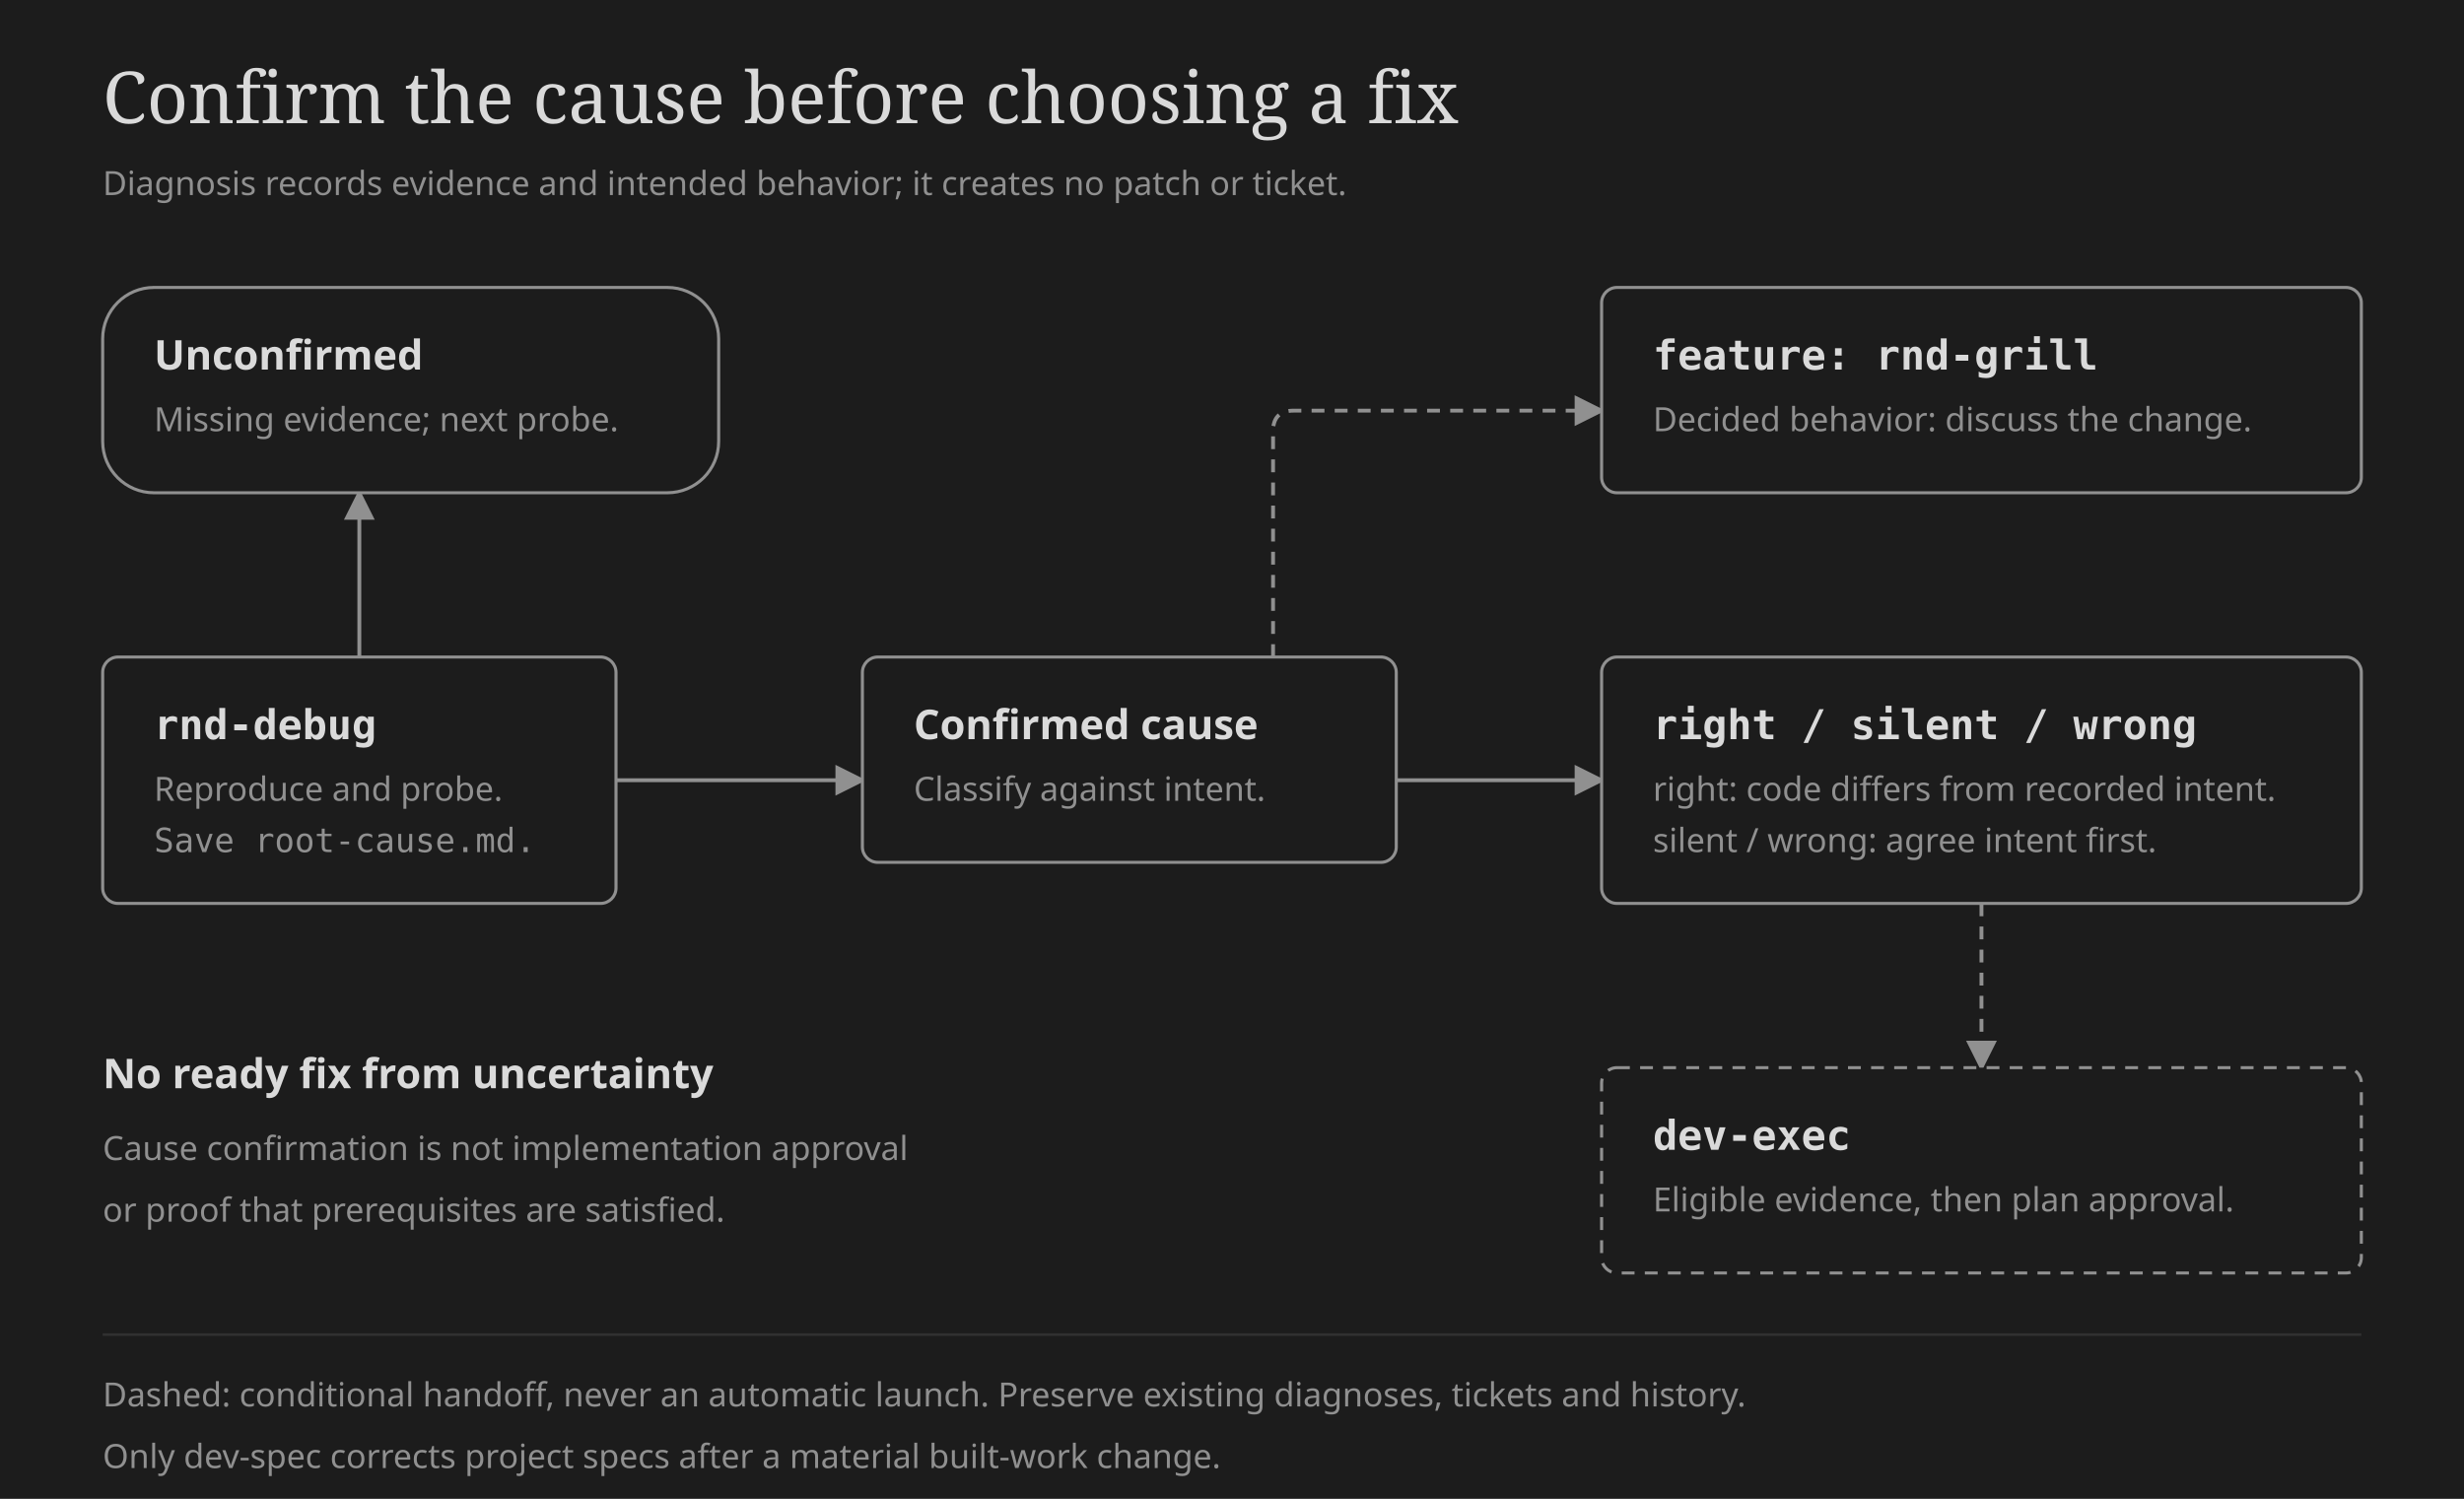
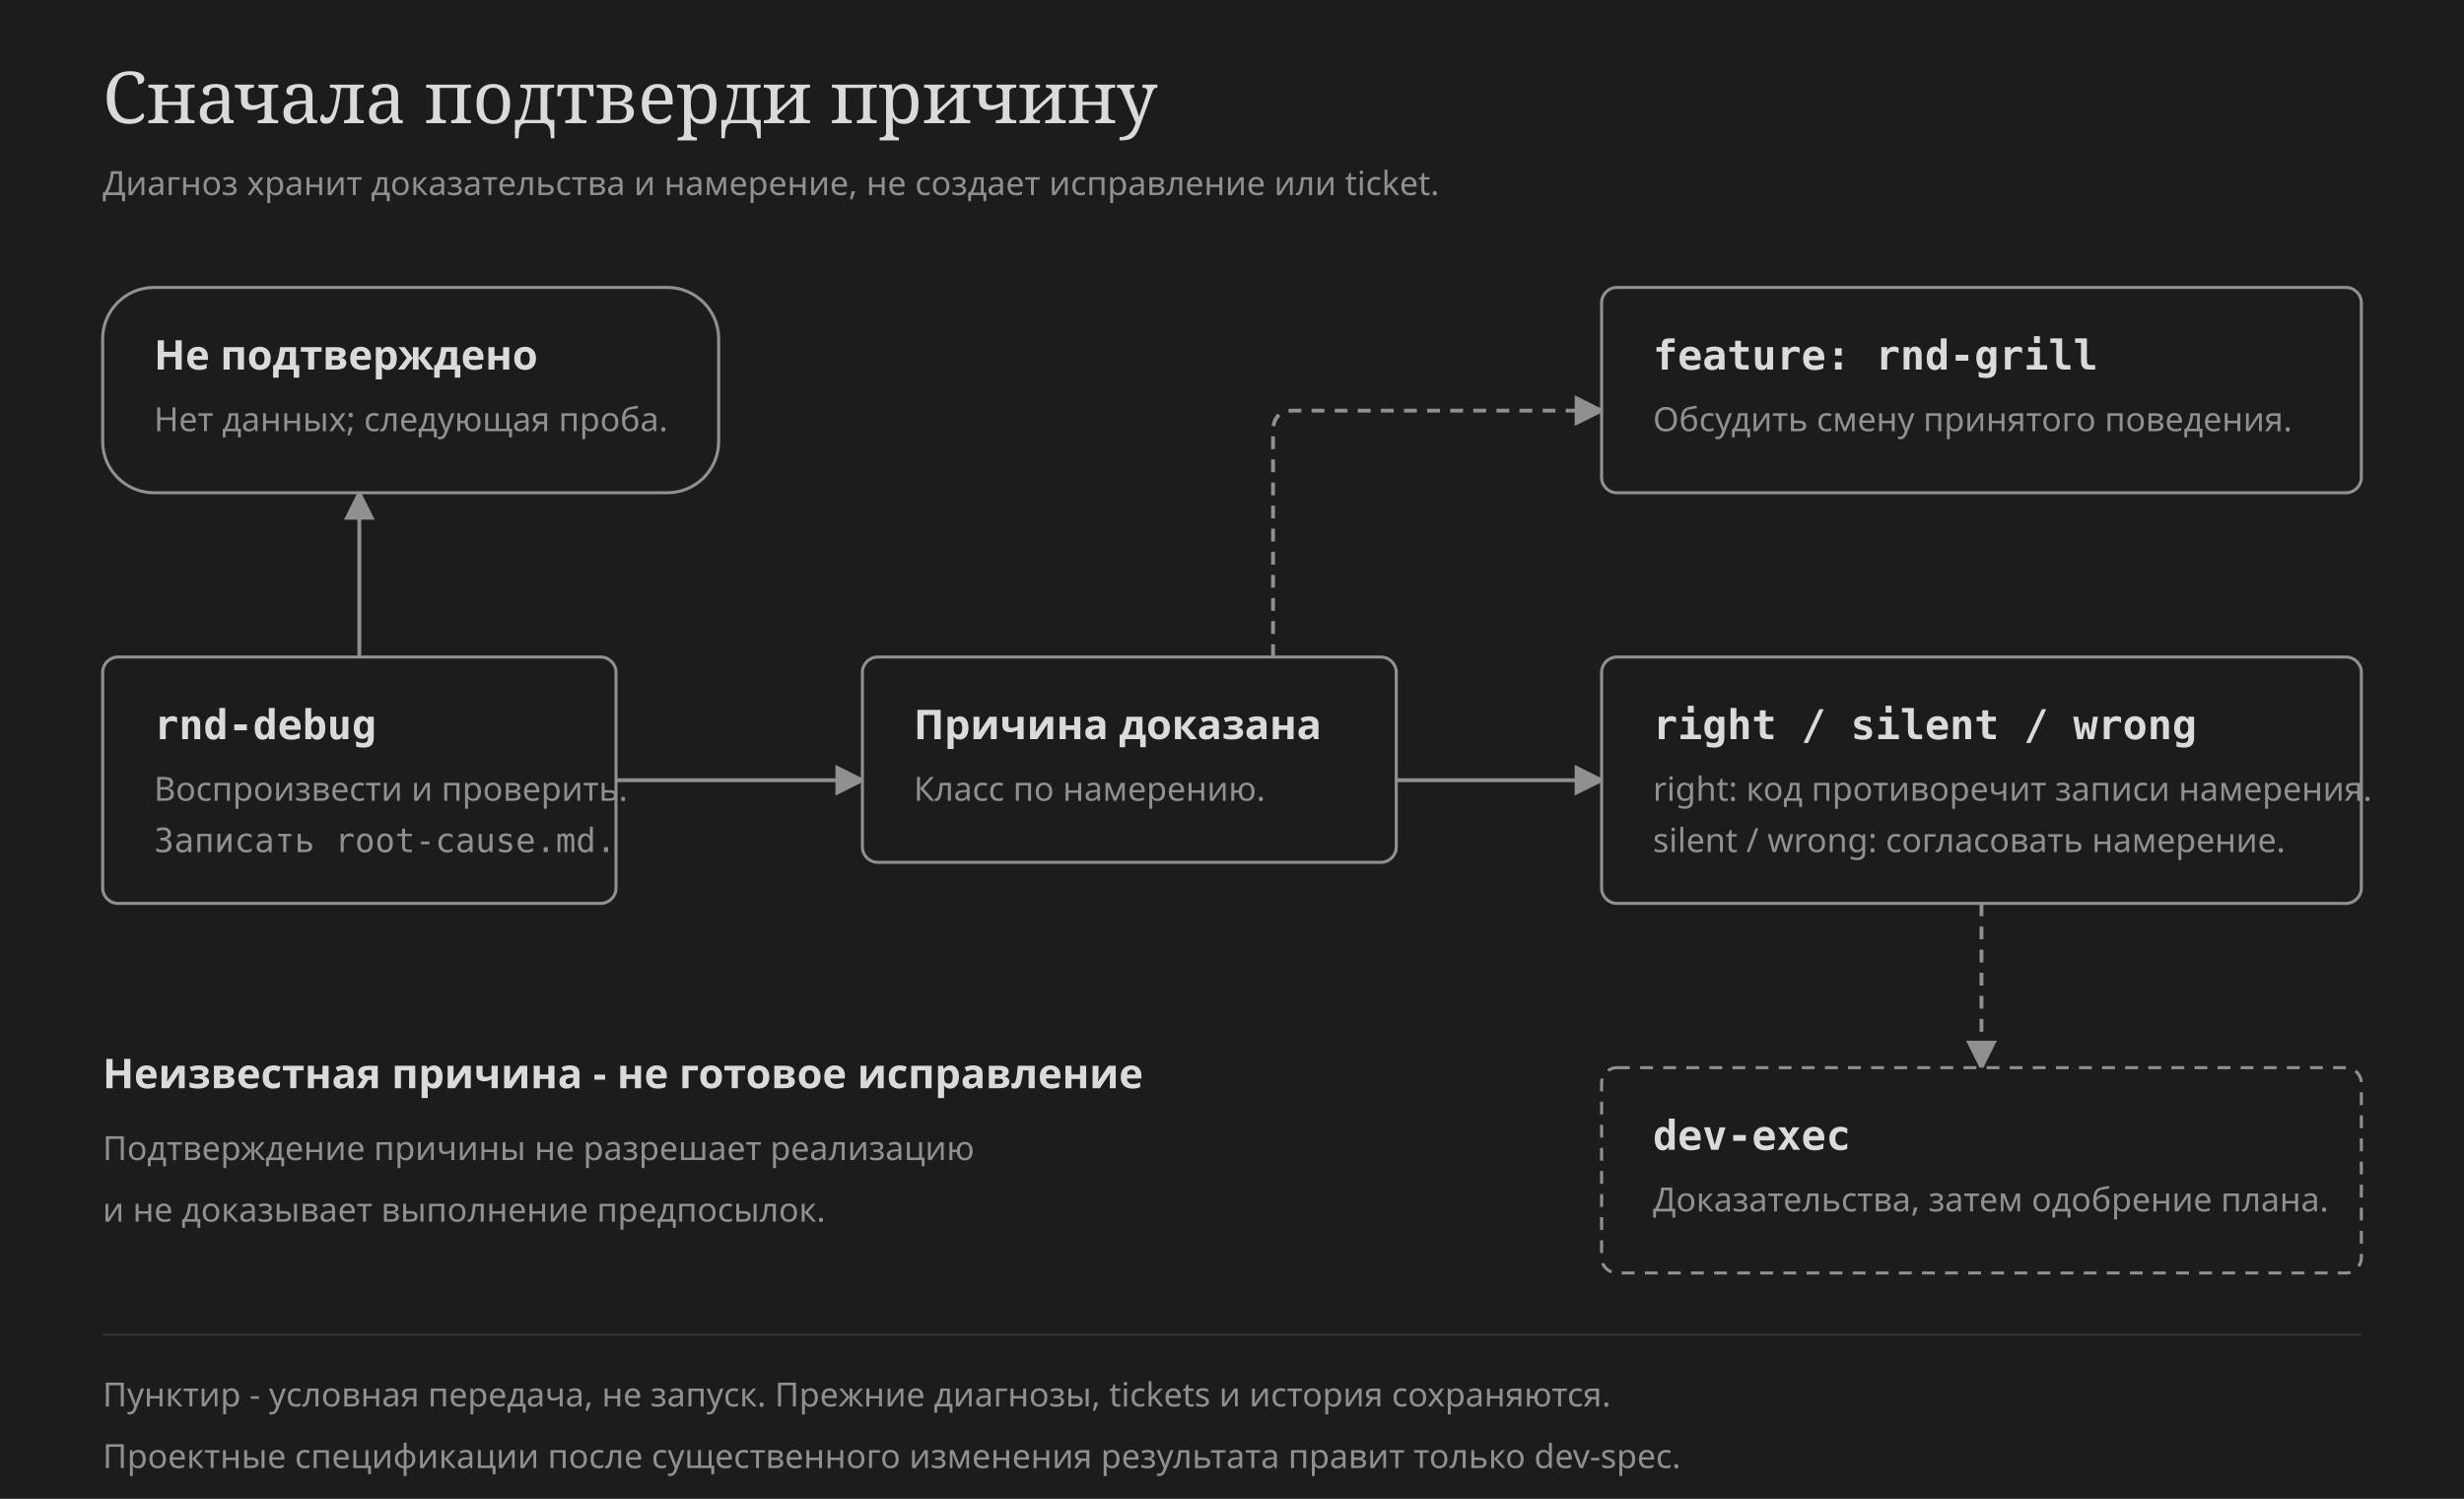
<svg xmlns="http://www.w3.org/2000/svg" width="960" height="584" viewBox="0 0 960 584" role="img" aria-labelledby="bug-dark-title bug-dark-desc">
  <defs>
    <marker id="bug-dark-arrow" markerWidth="8" markerHeight="8" refX="7" refY="4" orient="auto">
      <path d="M0 0 L8 4 L0 8 Z" fill="#909090" />
    </marker>
  </defs>
  <style>text{font-family:'Geist',system-ui,sans-serif;fill:#dadada}.title{font-family:'Instrument Serif',Georgia,serif;font-size:28px}.name{font-size:16px;font-weight:600}.cmd{font-family:'Geist Mono',ui-monospace,monospace}.sub{font-size:13px;fill:#909090}.node{fill:#1c1c1c;stroke:#909090;stroke-width:1.2}.optional{stroke-dasharray:5 4}.edge{fill:none;stroke:#909090;stroke-width:1.5;marker-end:url(#bug-dark-arrow)}</style>
  <rect width="960" height="584" fill="#1c1c1c" />
-   <text class="title" x="40" y="48">Confirm the cause before choosing a fix</text>
-   <text class="sub" x="40" y="76">Diagnosis records evidence and intended behavior; it creates no patch or ticket.</text>
+   <text class="title" x="40" y="48">Сначала подтверди причину</text>
+   <text class="sub" x="40" y="76">Диагноз хранит доказательства и намерение, не создает исправление или ticket.</text>
  <path class="edge" d="M140 256 V192" />
  <path class="edge" d="M240 304 H336" />
  <path class="edge" d="M544 304 H624" />
  <path class="edge optional" d="M496 256 V168 Q496 160 504 160 H624" />
  <path class="edge optional" d="M772 352 V416" />
  <rect class="node" x="40" y="112" width="240" height="80" rx="20" />
-   <text class="name" x="60" y="144">Unconfirmed</text>
-   <text class="sub" x="60" y="168">Missing evidence; next probe.</text>
+   <text class="name" x="60" y="144">Не подтверждено</text>
+   <text class="sub" x="60" y="168">Нет данных; следующая проба.</text>
  <rect class="node" x="40" y="256" width="200" height="96" rx="6" />
  <text class="name cmd" x="60" y="288">rnd-debug</text>
-   <text class="sub" x="60" y="312">Reproduce and probe.</text>
-   <text class="sub cmd" x="60" y="332">Save root-cause.md.</text>
+   <text class="sub" x="60" y="312">Воспроизвести и проверить.</text>
+   <text class="sub cmd" x="60" y="332">Записать root-cause.md.</text>
  <rect class="node" x="336" y="256" width="208" height="80" rx="6" />
-   <text class="name" x="356" y="288">Confirmed cause</text>
-   <text class="sub" x="356" y="312">Classify against intent.</text>
+   <text class="name" x="356" y="288">Причина доказана</text>
+   <text class="sub" x="356" y="312">Класс по намерению.</text>
  <rect class="node" x="624" y="112" width="296" height="80" rx="6" />
  <text class="name cmd" x="644" y="144">feature: rnd-grill</text>
-   <text class="sub" x="644" y="168">Decided behavior: discuss the change.</text>
+   <text class="sub" x="644" y="168">Обсудить смену принятого поведения.</text>
  <rect class="node" x="624" y="256" width="296" height="96" rx="6" />
  <text class="name cmd" x="644" y="288">right / silent / wrong</text>
-   <text class="sub" x="644" y="312">right: code differs from recorded intent.</text>
-   <text class="sub" x="644" y="332">silent / wrong: agree intent first.</text>
+   <text class="sub" x="644" y="312">right: код противоречит записи намерения.</text>
+   <text class="sub" x="644" y="332">silent / wrong: согласовать намерение.</text>
  <rect class="node optional" x="624" y="416" width="296" height="80" rx="6" />
  <text class="name cmd" x="644" y="448">dev-exec</text>
-   <text class="sub" x="644" y="472">Eligible evidence, then plan approval.</text>
-   <text class="name" x="40" y="424">No ready fix from uncertainty</text>
-   <text class="sub" x="40" y="452">Cause confirmation is not implementation approval</text>
-   <text class="sub" x="40" y="476">or proof that prerequisites are satisfied.</text>
+   <text class="sub" x="644" y="472">Доказательства, затем одобрение плана.</text>
+   <text class="name" x="40" y="424">Неизвестная причина - не готовое исправление</text>
+   <text class="sub" x="40" y="452">Подтверждение причины не разрешает реализацию</text>
+   <text class="sub" x="40" y="476">и не доказывает выполнение предпосылок.</text>
  <path d="M40 520 H920" stroke="#303030" />
-   <text class="sub" x="40" y="548">Dashed: conditional handoff, never an automatic launch. Preserve existing diagnoses, tickets and history.</text>
-   <text class="sub" x="40" y="572">Only dev-spec corrects project specs after a material built-work change.</text>
+   <text class="sub" x="40" y="548">Пунктир - условная передача, не запуск. Прежние диагнозы, tickets и история сохраняются.</text>
+   <text class="sub" x="40" y="572">Проектные спецификации после существенного изменения результата правит только dev-spec.</text>
</svg>
